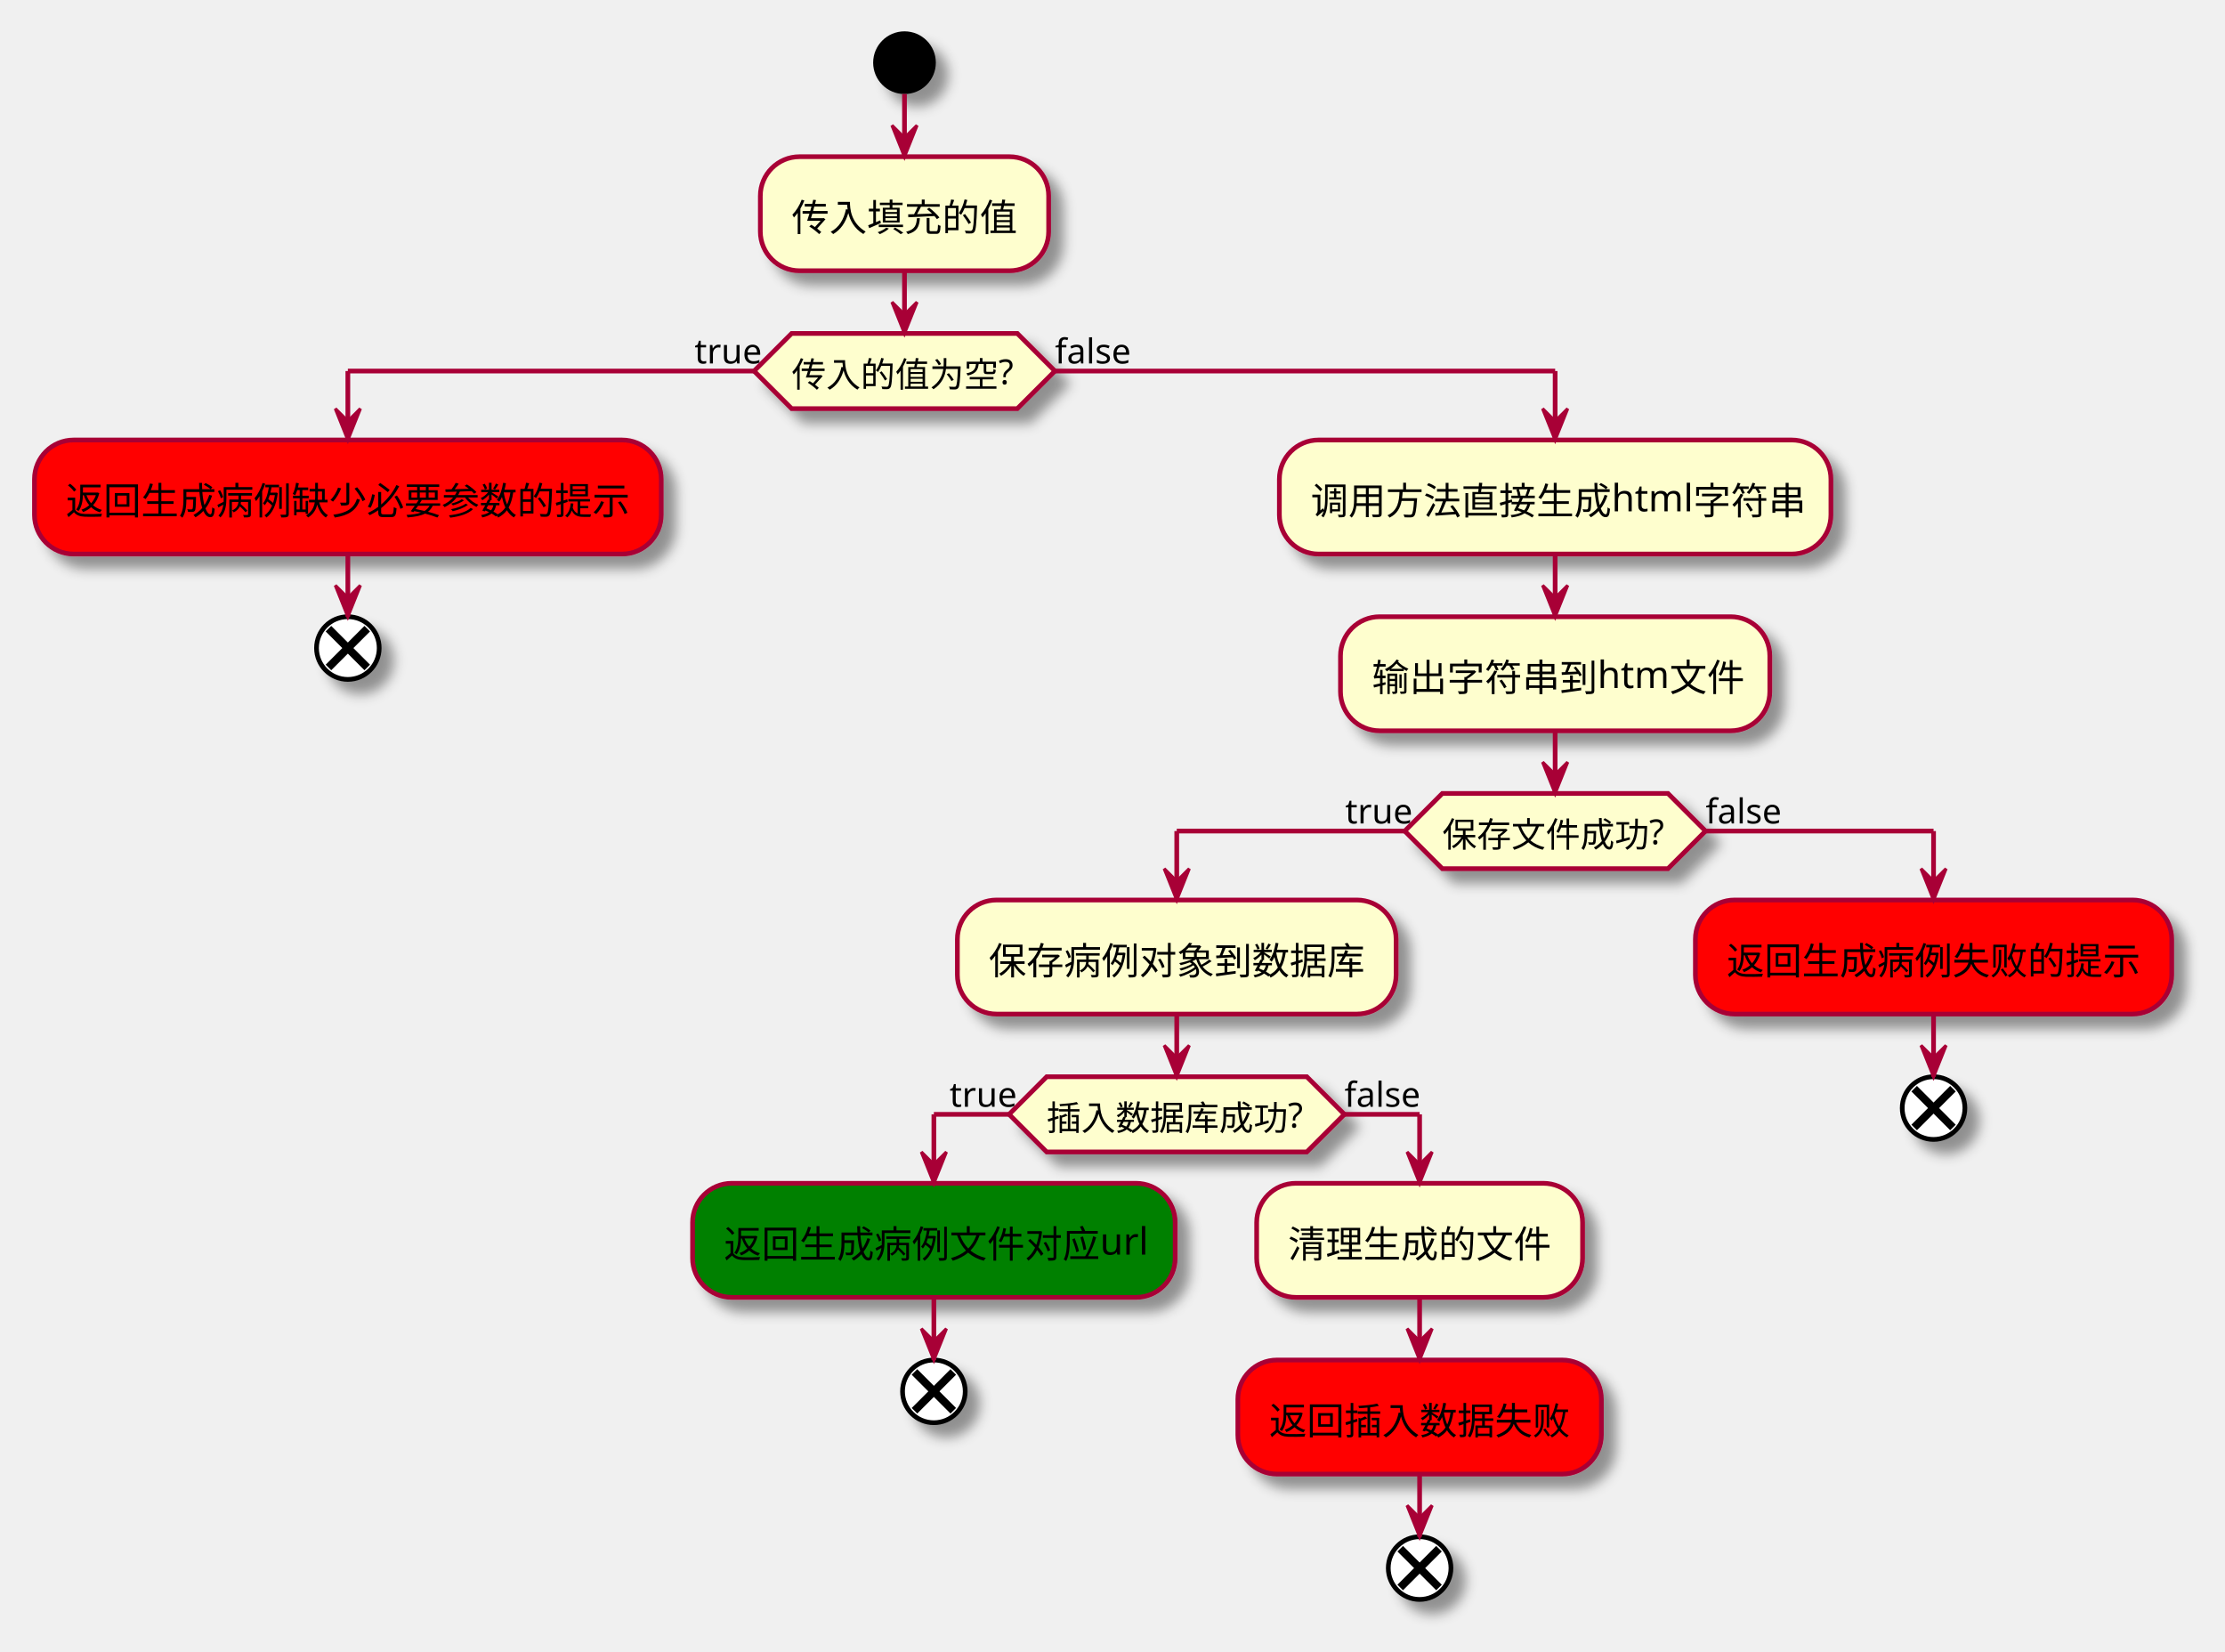
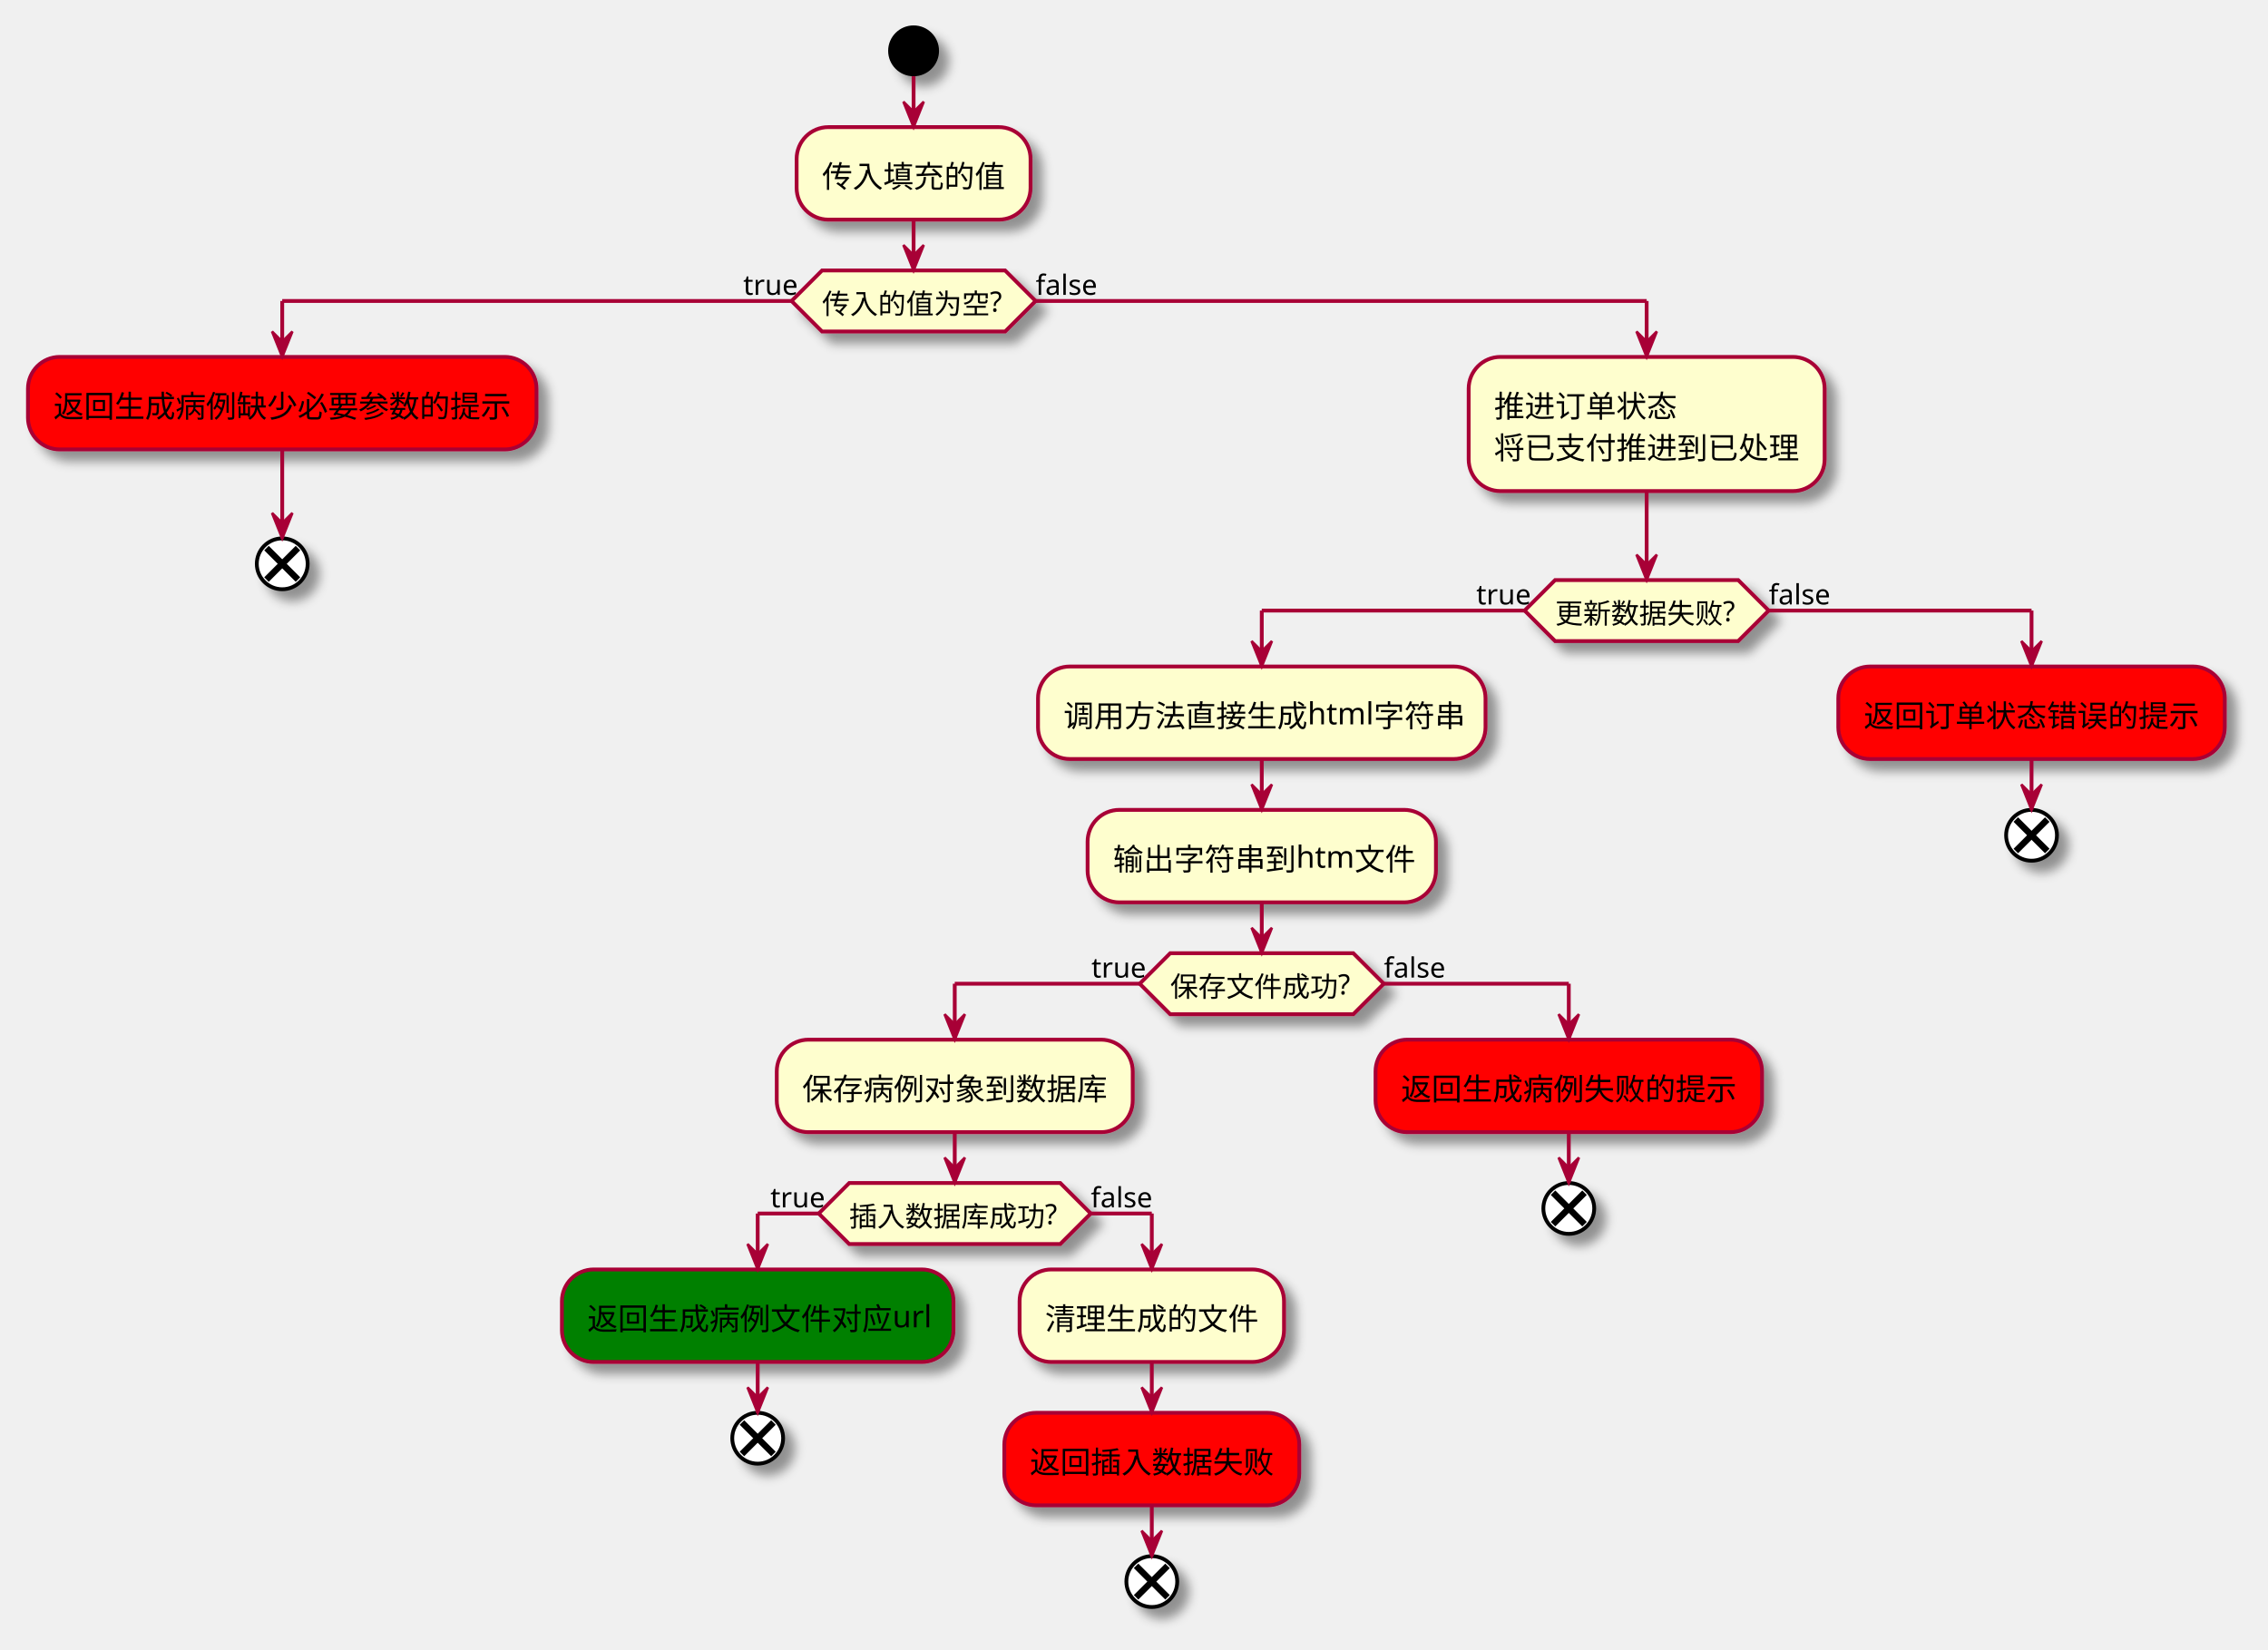
- <svg xmlns="http://www.w3.org/2000/svg" contentScriptType="application/ecmascript" contentStyleType="text/css" height="527px" preserveAspectRatio="none" style="width:710px;height:527px;" version="1.1" viewBox="0 0 710 527" width="710px" zoomAndPan="magnify">
+ <svg xmlns="http://www.w3.org/2000/svg" contentScriptType="application/ecmascript" contentStyleType="text/css" height="649px" preserveAspectRatio="none" style="width:892px;height:649px;" version="1.1" viewBox="0 0 892 649" width="892px" zoomAndPan="magnify">
  <defs>
-     <filter height="300%" id="f1plk6boguj3f5" width="300%" x="-1" y="-1">
+     <filter height="300%" id="fk7ai7f62mwpp" width="300%" x="-1" y="-1">
      <feGaussianBlur result="blurOut" stdDeviation="2.0" />
      <feColorMatrix in="blurOut" result="blurOut2" type="matrix" values="0 0 0 0 0 0 0 0 0 0 0 0 0 0 0 0 0 0 .4 0" />
      <feOffset dx="4.0" dy="4.0" in="blurOut2" result="blurOut3" />
      <feBlend in="SourceGraphic" in2="blurOut3" mode="normal" />
    </filter>
  </defs>
  <g>
-     <ellipse cx="288.625" cy="20" fill="#000000" filter="url(#f1plk6boguj3f5)" rx="10" ry="10" style="stroke:none;stroke-width:1.0;" />
-     <rect fill="#FEFECE" filter="url(#f1plk6boguj3f5)" height="36.389" rx="12.5" ry="12.5" style="stroke:#A80036;stroke-width:1.5;" width="92" x="242.625" y="50" />
-     <text fill="#000000" font-family="sans-serif" font-size="12" lengthAdjust="spacing" textLength="72" x="252.625" y="73.752">传入填充的值</text>
-     <polygon fill="#FEFECE" filter="url(#f1plk6boguj3f5)" points="252.625,106.389,324.625,106.389,336.625,118.389,324.625,130.389,252.625,130.389,240.625,118.389,252.625,106.389" style="stroke:#A80036;stroke-width:1.5;" />
-     <text fill="#000000" font-family="sans-serif" font-size="11" lengthAdjust="spacing" textLength="72" x="252.625" y="123.483">传入的值为空?</text>
-     <text fill="#000000" font-family="sans-serif" font-size="11" lengthAdjust="spacing" textLength="19" x="221.625" y="115.972">true</text>
-     <text fill="#000000" font-family="sans-serif" font-size="11" lengthAdjust="spacing" textLength="24" x="336.625" y="115.972">false</text>
-     <rect fill="#FF0000" filter="url(#f1plk6boguj3f5)" height="36.389" rx="12.5" ry="12.5" style="stroke:#A80036;stroke-width:1.5;" width="200" x="11" y="140.389" />
+     <ellipse cx="359.312" cy="20" fill="#000000" filter="url(#fk7ai7f62mwpp)" rx="10" ry="10" style="stroke:none;stroke-width:1.0;" />
+     <rect fill="#FEFECE" filter="url(#fk7ai7f62mwpp)" height="36.389" rx="12.5" ry="12.5" style="stroke:#A80036;stroke-width:1.5;" width="92" x="313.312" y="50" />
+     <text fill="#000000" font-family="sans-serif" font-size="12" lengthAdjust="spacing" textLength="72" x="323.312" y="73.752">传入填充的值</text>
+     <polygon fill="#FEFECE" filter="url(#fk7ai7f62mwpp)" points="323.312,106.389,395.312,106.389,407.312,118.389,395.312,130.389,323.312,130.389,311.312,118.389,323.312,106.389" style="stroke:#A80036;stroke-width:1.5;" />
+     <text fill="#000000" font-family="sans-serif" font-size="11" lengthAdjust="spacing" textLength="72" x="323.312" y="123.483">传入的值为空?</text>
+     <text fill="#000000" font-family="sans-serif" font-size="11" lengthAdjust="spacing" textLength="19" x="292.312" y="115.972">true</text>
+     <text fill="#000000" font-family="sans-serif" font-size="11" lengthAdjust="spacing" textLength="24" x="407.312" y="115.972">false</text>
+     <rect fill="#FF0000" filter="url(#fk7ai7f62mwpp)" height="36.389" rx="12.5" ry="12.5" style="stroke:#A80036;stroke-width:1.5;" width="200" x="11" y="140.389" />
    <text fill="#000000" font-family="sans-serif" font-size="12" lengthAdjust="spacing" textLength="180" x="21" y="164.141">返回生成病例缺少必要参数的提示</text>
-     <ellipse cx="111" cy="206.777" fill="#FFFFFF" filter="url(#f1plk6boguj3f5)" rx="10" ry="10" style="stroke:#000000;stroke-width:1.5;" />
-     <line style="stroke:#000000;stroke-width:2.5;" x1="104.813" x2="117.187" y1="200.59" y2="212.964" />
-     <line style="stroke:#000000;stroke-width:2.5;" x1="117.187" x2="104.813" y1="200.59" y2="212.964" />
-     <rect fill="#FEFECE" filter="url(#f1plk6boguj3f5)" height="36.389" rx="12.5" ry="12.5" style="stroke:#A80036;stroke-width:1.5;" width="176" x="408.25" y="140.389" />
-     <text fill="#000000" font-family="sans-serif" font-size="12" lengthAdjust="spacing" textLength="156" x="418.25" y="164.141">调用方法直接生成html字符串</text>
-     <rect fill="#FEFECE" filter="url(#f1plk6boguj3f5)" height="36.389" rx="12.5" ry="12.5" style="stroke:#A80036;stroke-width:1.5;" width="137" x="427.75" y="196.777" />
-     <text fill="#000000" font-family="sans-serif" font-size="12" lengthAdjust="spacing" textLength="117" x="437.75" y="220.529">输出字符串到htm文件</text>
-     <polygon fill="#FEFECE" filter="url(#f1plk6boguj3f5)" points="460.25,253.166,532.25,253.166,544.25,265.166,532.25,277.166,460.25,277.166,448.25,265.166,460.25,253.166" style="stroke:#A80036;stroke-width:1.5;" />
-     <text fill="#000000" font-family="sans-serif" font-size="11" lengthAdjust="spacing" textLength="72" x="460.25" y="270.26">保存文件成功?</text>
-     <text fill="#000000" font-family="sans-serif" font-size="11" lengthAdjust="spacing" textLength="19" x="429.25" y="262.749">true</text>
-     <text fill="#000000" font-family="sans-serif" font-size="11" lengthAdjust="spacing" textLength="24" x="544.25" y="262.749">false</text>
-     <rect fill="#FEFECE" filter="url(#f1plk6boguj3f5)" height="36.389" rx="12.5" ry="12.5" style="stroke:#A80036;stroke-width:1.5;" width="140" x="305.5" y="287.166" />
-     <text fill="#000000" font-family="sans-serif" font-size="12" lengthAdjust="spacing" textLength="120" x="315.5" y="310.918">保存病例对象到数据库</text>
-     <polygon fill="#FEFECE" filter="url(#f1plk6boguj3f5)" points="334,343.555,417,343.555,429,355.555,417,367.555,334,367.555,322,355.555,334,343.555" style="stroke:#A80036;stroke-width:1.5;" />
-     <text fill="#000000" font-family="sans-serif" font-size="11" lengthAdjust="spacing" textLength="83" x="334" y="360.649">插入数据库成功?</text>
-     <text fill="#000000" font-family="sans-serif" font-size="11" lengthAdjust="spacing" textLength="19" x="303" y="353.138">true</text>
-     <text fill="#000000" font-family="sans-serif" font-size="11" lengthAdjust="spacing" textLength="24" x="429" y="353.138">false</text>
-     <rect fill="#008000" filter="url(#f1plk6boguj3f5)" height="36.389" rx="12.5" ry="12.5" style="stroke:#A80036;stroke-width:1.5;" width="154" x="221" y="377.555" />
-     <text fill="#000000" font-family="sans-serif" font-size="12" lengthAdjust="spacing" textLength="134" x="231" y="401.307">返回生成病例文件对应url</text>
-     <ellipse cx="298" cy="443.943" fill="#FFFFFF" filter="url(#f1plk6boguj3f5)" rx="10" ry="10" style="stroke:#000000;stroke-width:1.5;" />
-     <line style="stroke:#000000;stroke-width:2.5;" x1="291.813" x2="304.187" y1="437.756" y2="450.13" />
-     <line style="stroke:#000000;stroke-width:2.5;" x1="304.187" x2="291.813" y1="437.756" y2="450.13" />
-     <rect fill="#FEFECE" filter="url(#f1plk6boguj3f5)" height="36.389" rx="12.5" ry="12.5" style="stroke:#A80036;stroke-width:1.5;" width="104" x="401" y="377.555" />
-     <text fill="#000000" font-family="sans-serif" font-size="12" lengthAdjust="spacing" textLength="84" x="411" y="401.307">清理生成的文件</text>
-     <rect fill="#FF0000" filter="url(#f1plk6boguj3f5)" height="36.389" rx="12.5" ry="12.5" style="stroke:#A80036;stroke-width:1.5;" width="116" x="395" y="433.943" />
-     <text fill="#000000" font-family="sans-serif" font-size="12" lengthAdjust="spacing" textLength="96" x="405" y="457.695">返回插入数据失败</text>
-     <ellipse cx="453" cy="500.332" fill="#FFFFFF" filter="url(#f1plk6boguj3f5)" rx="10" ry="10" style="stroke:#000000;stroke-width:1.5;" />
-     <line style="stroke:#000000;stroke-width:2.5;" x1="446.813" x2="459.187" y1="494.145" y2="506.519" />
-     <line style="stroke:#000000;stroke-width:2.5;" x1="459.187" x2="446.813" y1="494.145" y2="506.519" />
-     <rect fill="#FF0000" filter="url(#f1plk6boguj3f5)" height="36.389" rx="12.5" ry="12.5" style="stroke:#A80036;stroke-width:1.5;" width="152" x="541" y="287.166" />
-     <text fill="#000000" font-family="sans-serif" font-size="12" lengthAdjust="spacing" textLength="132" x="551" y="310.918">返回生成病例失败的提示</text>
-     <ellipse cx="617" cy="353.555" fill="#FFFFFF" filter="url(#f1plk6boguj3f5)" rx="10" ry="10" style="stroke:#000000;stroke-width:1.5;" />
-     <line style="stroke:#000000;stroke-width:2.5;" x1="610.813" x2="623.187" y1="347.368" y2="359.742" />
-     <line style="stroke:#000000;stroke-width:2.5;" x1="623.187" x2="610.813" y1="347.368" y2="359.742" />
-     <line style="stroke:#A80036;stroke-width:1.5;" x1="288.625" x2="288.625" y1="30" y2="50" />
-     <polygon fill="#A80036" points="284.625,40,288.625,50,292.625,40,288.625,44" style="stroke:#A80036;stroke-width:1.0;" />
-     <line style="stroke:#A80036;stroke-width:1.5;" x1="111" x2="111" y1="176.777" y2="196.777" />
-     <polygon fill="#A80036" points="107,186.777,111,196.777,115,186.777,111,190.777" style="stroke:#A80036;stroke-width:1.0;" />
-     <line style="stroke:#A80036;stroke-width:1.5;" x1="496.25" x2="496.25" y1="176.777" y2="196.777" />
-     <polygon fill="#A80036" points="492.25,186.777,496.25,196.777,500.25,186.777,496.25,190.777" style="stroke:#A80036;stroke-width:1.0;" />
-     <line style="stroke:#A80036;stroke-width:1.5;" x1="298" x2="298" y1="413.943" y2="433.943" />
-     <polygon fill="#A80036" points="294,423.943,298,433.943,302,423.943,298,427.943" style="stroke:#A80036;stroke-width:1.0;" />
-     <line style="stroke:#A80036;stroke-width:1.5;" x1="453" x2="453" y1="413.943" y2="433.943" />
-     <polygon fill="#A80036" points="449,423.943,453,433.943,457,423.943,453,427.943" style="stroke:#A80036;stroke-width:1.0;" />
-     <line style="stroke:#A80036;stroke-width:1.5;" x1="453" x2="453" y1="470.332" y2="490.332" />
-     <polygon fill="#A80036" points="449,480.332,453,490.332,457,480.332,453,484.332" style="stroke:#A80036;stroke-width:1.0;" />
-     <line style="stroke:#A80036;stroke-width:1.5;" x1="322" x2="298" y1="355.555" y2="355.555" />
-     <line style="stroke:#A80036;stroke-width:1.5;" x1="298" x2="298" y1="355.555" y2="377.555" />
-     <polygon fill="#A80036" points="294,367.555,298,377.555,302,367.555,298,371.555" style="stroke:#A80036;stroke-width:1.0;" />
-     <line style="stroke:#A80036;stroke-width:1.5;" x1="429" x2="453" y1="355.555" y2="355.555" />
-     <line style="stroke:#A80036;stroke-width:1.5;" x1="453" x2="453" y1="355.555" y2="377.555" />
-     <polygon fill="#A80036" points="449,367.555,453,377.555,457,367.555,453,371.555" style="stroke:#A80036;stroke-width:1.0;" />
-     <line style="stroke:#A80036;stroke-width:1.5;" x1="375.5" x2="375.5" y1="323.555" y2="343.555" />
-     <polygon fill="#A80036" points="371.5,333.555,375.5,343.555,379.5,333.555,375.5,337.555" style="stroke:#A80036;stroke-width:1.0;" />
-     <line style="stroke:#A80036;stroke-width:1.5;" x1="617" x2="617" y1="323.555" y2="343.555" />
-     <polygon fill="#A80036" points="613,333.555,617,343.555,621,333.555,617,337.555" style="stroke:#A80036;stroke-width:1.0;" />
-     <line style="stroke:#A80036;stroke-width:1.5;" x1="448.25" x2="375.5" y1="265.166" y2="265.166" />
-     <line style="stroke:#A80036;stroke-width:1.5;" x1="375.5" x2="375.5" y1="265.166" y2="287.166" />
-     <polygon fill="#A80036" points="371.5,277.166,375.5,287.166,379.5,277.166,375.5,281.166" style="stroke:#A80036;stroke-width:1.0;" />
-     <line style="stroke:#A80036;stroke-width:1.5;" x1="544.25" x2="617" y1="265.166" y2="265.166" />
-     <line style="stroke:#A80036;stroke-width:1.5;" x1="617" x2="617" y1="265.166" y2="287.166" />
-     <polygon fill="#A80036" points="613,277.166,617,287.166,621,277.166,617,281.166" style="stroke:#A80036;stroke-width:1.0;" />
-     <line style="stroke:#A80036;stroke-width:1.5;" x1="496.25" x2="496.25" y1="233.166" y2="253.166" />
-     <polygon fill="#A80036" points="492.25,243.166,496.25,253.166,500.25,243.166,496.25,247.166" style="stroke:#A80036;stroke-width:1.0;" />
-     <line style="stroke:#A80036;stroke-width:1.5;" x1="240.625" x2="111" y1="118.389" y2="118.389" />
+     <ellipse cx="111" cy="221.777" fill="#FFFFFF" filter="url(#fk7ai7f62mwpp)" rx="10" ry="10" style="stroke:#000000;stroke-width:1.5;" />
+     <line style="stroke:#000000;stroke-width:2.5;" x1="104.813" x2="117.187" y1="215.59" y2="227.964" />
+     <line style="stroke:#000000;stroke-width:2.5;" x1="117.187" x2="104.813" y1="215.59" y2="227.964" />
+     <rect fill="#FEFECE" filter="url(#fk7ai7f62mwpp)" height="52.777" rx="12.5" ry="12.5" style="stroke:#A80036;stroke-width:1.5;" width="140" x="577.625" y="140.389" />
+     <text fill="#000000" font-family="sans-serif" font-size="12" lengthAdjust="spacing" textLength="72" x="587.625" y="164.141">推进订单状态</text>
+     <text fill="#000000" font-family="sans-serif" font-size="12" lengthAdjust="spacing" textLength="120" x="587.625" y="180.529">将已支付推进到已处理</text>
+     <polygon fill="#FEFECE" filter="url(#fk7ai7f62mwpp)" points="611.625,228.166,683.625,228.166,695.625,240.166,683.625,252.166,611.625,252.166,599.625,240.166,611.625,228.166" style="stroke:#A80036;stroke-width:1.5;" />
+     <text fill="#000000" font-family="sans-serif" font-size="11" lengthAdjust="spacing" textLength="72" x="611.625" y="245.261">更新数据失败?</text>
+     <text fill="#000000" font-family="sans-serif" font-size="11" lengthAdjust="spacing" textLength="19" x="580.625" y="237.749">true</text>
+     <text fill="#000000" font-family="sans-serif" font-size="11" lengthAdjust="spacing" textLength="24" x="695.625" y="237.749">false</text>
+     <rect fill="#FEFECE" filter="url(#fk7ai7f62mwpp)" height="36.389" rx="12.5" ry="12.5" style="stroke:#A80036;stroke-width:1.5;" width="176" x="408.25" y="262.166" />
+     <text fill="#000000" font-family="sans-serif" font-size="12" lengthAdjust="spacing" textLength="156" x="418.25" y="285.918">调用方法直接生成html字符串</text>
+     <rect fill="#FEFECE" filter="url(#fk7ai7f62mwpp)" height="36.389" rx="12.5" ry="12.5" style="stroke:#A80036;stroke-width:1.5;" width="137" x="427.75" y="318.555" />
+     <text fill="#000000" font-family="sans-serif" font-size="12" lengthAdjust="spacing" textLength="117" x="437.75" y="342.307">输出字符串到htm文件</text>
+     <polygon fill="#FEFECE" filter="url(#fk7ai7f62mwpp)" points="460.25,374.943,532.25,374.943,544.25,386.943,532.25,398.943,460.25,398.943,448.25,386.943,460.25,374.943" style="stroke:#A80036;stroke-width:1.5;" />
+     <text fill="#000000" font-family="sans-serif" font-size="11" lengthAdjust="spacing" textLength="72" x="460.25" y="392.038">保存文件成功?</text>
+     <text fill="#000000" font-family="sans-serif" font-size="11" lengthAdjust="spacing" textLength="19" x="429.25" y="384.526">true</text>
+     <text fill="#000000" font-family="sans-serif" font-size="11" lengthAdjust="spacing" textLength="24" x="544.25" y="384.526">false</text>
+     <rect fill="#FEFECE" filter="url(#fk7ai7f62mwpp)" height="36.389" rx="12.5" ry="12.5" style="stroke:#A80036;stroke-width:1.5;" width="140" x="305.5" y="408.943" />
+     <text fill="#000000" font-family="sans-serif" font-size="12" lengthAdjust="spacing" textLength="120" x="315.5" y="432.695">保存病例对象到数据库</text>
+     <polygon fill="#FEFECE" filter="url(#fk7ai7f62mwpp)" points="334,465.332,417,465.332,429,477.332,417,489.332,334,489.332,322,477.332,334,465.332" style="stroke:#A80036;stroke-width:1.5;" />
+     <text fill="#000000" font-family="sans-serif" font-size="11" lengthAdjust="spacing" textLength="83" x="334" y="482.426">插入数据库成功?</text>
+     <text fill="#000000" font-family="sans-serif" font-size="11" lengthAdjust="spacing" textLength="19" x="303" y="474.915">true</text>
+     <text fill="#000000" font-family="sans-serif" font-size="11" lengthAdjust="spacing" textLength="24" x="429" y="474.915">false</text>
+     <rect fill="#008000" filter="url(#fk7ai7f62mwpp)" height="36.389" rx="12.5" ry="12.5" style="stroke:#A80036;stroke-width:1.5;" width="154" x="221" y="499.332" />
+     <text fill="#000000" font-family="sans-serif" font-size="12" lengthAdjust="spacing" textLength="134" x="231" y="523.084">返回生成病例文件对应url</text>
+     <ellipse cx="298" cy="565.721" fill="#FFFFFF" filter="url(#fk7ai7f62mwpp)" rx="10" ry="10" style="stroke:#000000;stroke-width:1.5;" />
+     <line style="stroke:#000000;stroke-width:2.5;" x1="291.813" x2="304.187" y1="559.534" y2="571.908" />
+     <line style="stroke:#000000;stroke-width:2.5;" x1="304.187" x2="291.813" y1="559.534" y2="571.908" />
+     <rect fill="#FEFECE" filter="url(#fk7ai7f62mwpp)" height="36.389" rx="12.5" ry="12.5" style="stroke:#A80036;stroke-width:1.5;" width="104" x="401" y="499.332" />
+     <text fill="#000000" font-family="sans-serif" font-size="12" lengthAdjust="spacing" textLength="84" x="411" y="523.084">清理生成的文件</text>
+     <rect fill="#FF0000" filter="url(#fk7ai7f62mwpp)" height="36.389" rx="12.5" ry="12.5" style="stroke:#A80036;stroke-width:1.5;" width="116" x="395" y="555.721" />
+     <text fill="#000000" font-family="sans-serif" font-size="12" lengthAdjust="spacing" textLength="96" x="405" y="579.473">返回插入数据失败</text>
+     <ellipse cx="453" cy="622.109" fill="#FFFFFF" filter="url(#fk7ai7f62mwpp)" rx="10" ry="10" style="stroke:#000000;stroke-width:1.5;" />
+     <line style="stroke:#000000;stroke-width:2.5;" x1="446.813" x2="459.187" y1="615.922" y2="628.297" />
+     <line style="stroke:#000000;stroke-width:2.5;" x1="459.187" x2="446.813" y1="615.922" y2="628.297" />
+     <rect fill="#FF0000" filter="url(#fk7ai7f62mwpp)" height="36.389" rx="12.5" ry="12.5" style="stroke:#A80036;stroke-width:1.5;" width="152" x="541" y="408.943" />
+     <text fill="#000000" font-family="sans-serif" font-size="12" lengthAdjust="spacing" textLength="132" x="551" y="432.695">返回生成病例失败的提示</text>
+     <ellipse cx="617" cy="475.332" fill="#FFFFFF" filter="url(#fk7ai7f62mwpp)" rx="10" ry="10" style="stroke:#000000;stroke-width:1.5;" />
+     <line style="stroke:#000000;stroke-width:2.5;" x1="610.813" x2="623.187" y1="469.145" y2="481.519" />
+     <line style="stroke:#000000;stroke-width:2.5;" x1="623.187" x2="610.813" y1="469.145" y2="481.519" />
+     <rect fill="#FF0000" filter="url(#fk7ai7f62mwpp)" height="36.389" rx="12.5" ry="12.5" style="stroke:#A80036;stroke-width:1.5;" width="152" x="723" y="262.166" />
+     <text fill="#000000" font-family="sans-serif" font-size="12" lengthAdjust="spacing" textLength="132" x="733" y="285.918">返回订单状态错误的提示</text>
+     <ellipse cx="799" cy="328.555" fill="#FFFFFF" filter="url(#fk7ai7f62mwpp)" rx="10" ry="10" style="stroke:#000000;stroke-width:1.5;" />
+     <line style="stroke:#000000;stroke-width:2.5;" x1="792.813" x2="805.187" y1="322.368" y2="334.742" />
+     <line style="stroke:#000000;stroke-width:2.5;" x1="805.187" x2="792.813" y1="322.368" y2="334.742" />
+     <line style="stroke:#A80036;stroke-width:1.5;" x1="359.312" x2="359.312" y1="30" y2="50" />
+     <polygon fill="#A80036" points="355.312,40,359.312,50,363.312,40,359.312,44" style="stroke:#A80036;stroke-width:1.0;" />
+     <line style="stroke:#A80036;stroke-width:1.5;" x1="111" x2="111" y1="176.777" y2="211.777" />
+     <polygon fill="#A80036" points="107,201.777,111,211.777,115,201.777,111,205.777" style="stroke:#A80036;stroke-width:1.0;" />
+     <line style="stroke:#A80036;stroke-width:1.5;" x1="496.25" x2="496.25" y1="298.555" y2="318.555" />
+     <polygon fill="#A80036" points="492.25,308.555,496.25,318.555,500.25,308.555,496.25,312.555" style="stroke:#A80036;stroke-width:1.0;" />
+     <line style="stroke:#A80036;stroke-width:1.5;" x1="298" x2="298" y1="535.721" y2="555.721" />
+     <polygon fill="#A80036" points="294,545.721,298,555.721,302,545.721,298,549.721" style="stroke:#A80036;stroke-width:1.0;" />
+     <line style="stroke:#A80036;stroke-width:1.5;" x1="453" x2="453" y1="535.721" y2="555.721" />
+     <polygon fill="#A80036" points="449,545.721,453,555.721,457,545.721,453,549.721" style="stroke:#A80036;stroke-width:1.0;" />
+     <line style="stroke:#A80036;stroke-width:1.5;" x1="453" x2="453" y1="592.109" y2="612.109" />
+     <polygon fill="#A80036" points="449,602.109,453,612.109,457,602.109,453,606.109" style="stroke:#A80036;stroke-width:1.0;" />
+     <line style="stroke:#A80036;stroke-width:1.5;" x1="322" x2="298" y1="477.332" y2="477.332" />
+     <line style="stroke:#A80036;stroke-width:1.5;" x1="298" x2="298" y1="477.332" y2="499.332" />
+     <polygon fill="#A80036" points="294,489.332,298,499.332,302,489.332,298,493.332" style="stroke:#A80036;stroke-width:1.0;" />
+     <line style="stroke:#A80036;stroke-width:1.5;" x1="429" x2="453" y1="477.332" y2="477.332" />
+     <line style="stroke:#A80036;stroke-width:1.5;" x1="453" x2="453" y1="477.332" y2="499.332" />
+     <polygon fill="#A80036" points="449,489.332,453,499.332,457,489.332,453,493.332" style="stroke:#A80036;stroke-width:1.0;" />
+     <line style="stroke:#A80036;stroke-width:1.5;" x1="375.5" x2="375.5" y1="445.332" y2="465.332" />
+     <polygon fill="#A80036" points="371.5,455.332,375.5,465.332,379.5,455.332,375.5,459.332" style="stroke:#A80036;stroke-width:1.0;" />
+     <line style="stroke:#A80036;stroke-width:1.5;" x1="617" x2="617" y1="445.332" y2="465.332" />
+     <polygon fill="#A80036" points="613,455.332,617,465.332,621,455.332,617,459.332" style="stroke:#A80036;stroke-width:1.0;" />
+     <line style="stroke:#A80036;stroke-width:1.5;" x1="448.25" x2="375.5" y1="386.943" y2="386.943" />
+     <line style="stroke:#A80036;stroke-width:1.5;" x1="375.5" x2="375.5" y1="386.943" y2="408.943" />
+     <polygon fill="#A80036" points="371.5,398.943,375.5,408.943,379.5,398.943,375.5,402.943" style="stroke:#A80036;stroke-width:1.0;" />
+     <line style="stroke:#A80036;stroke-width:1.5;" x1="544.25" x2="617" y1="386.943" y2="386.943" />
+     <line style="stroke:#A80036;stroke-width:1.5;" x1="617" x2="617" y1="386.943" y2="408.943" />
+     <polygon fill="#A80036" points="613,398.943,617,408.943,621,398.943,617,402.943" style="stroke:#A80036;stroke-width:1.0;" />
+     <line style="stroke:#A80036;stroke-width:1.5;" x1="496.25" x2="496.25" y1="354.943" y2="374.943" />
+     <polygon fill="#A80036" points="492.25,364.943,496.25,374.943,500.25,364.943,496.25,368.943" style="stroke:#A80036;stroke-width:1.0;" />
+     <line style="stroke:#A80036;stroke-width:1.5;" x1="799" x2="799" y1="298.555" y2="318.555" />
+     <polygon fill="#A80036" points="795,308.555,799,318.555,803,308.555,799,312.555" style="stroke:#A80036;stroke-width:1.0;" />
+     <line style="stroke:#A80036;stroke-width:1.5;" x1="599.625" x2="496.25" y1="240.166" y2="240.166" />
+     <line style="stroke:#A80036;stroke-width:1.5;" x1="496.25" x2="496.25" y1="240.166" y2="262.166" />
+     <polygon fill="#A80036" points="492.25,252.166,496.25,262.166,500.25,252.166,496.25,256.166" style="stroke:#A80036;stroke-width:1.0;" />
+     <line style="stroke:#A80036;stroke-width:1.5;" x1="695.625" x2="799" y1="240.166" y2="240.166" />
+     <line style="stroke:#A80036;stroke-width:1.5;" x1="799" x2="799" y1="240.166" y2="262.166" />
+     <polygon fill="#A80036" points="795,252.166,799,262.166,803,252.166,799,256.166" style="stroke:#A80036;stroke-width:1.0;" />
+     <line style="stroke:#A80036;stroke-width:1.5;" x1="647.625" x2="647.625" y1="193.166" y2="228.166" />
+     <polygon fill="#A80036" points="643.625,218.166,647.625,228.166,651.625,218.166,647.625,222.166" style="stroke:#A80036;stroke-width:1.0;" />
+     <line style="stroke:#A80036;stroke-width:1.5;" x1="311.312" x2="111" y1="118.389" y2="118.389" />
    <line style="stroke:#A80036;stroke-width:1.5;" x1="111" x2="111" y1="118.389" y2="140.389" />
    <polygon fill="#A80036" points="107,130.389,111,140.389,115,130.389,111,134.389" style="stroke:#A80036;stroke-width:1.0;" />
-     <line style="stroke:#A80036;stroke-width:1.5;" x1="336.625" x2="496.25" y1="118.389" y2="118.389" />
-     <line style="stroke:#A80036;stroke-width:1.5;" x1="496.25" x2="496.25" y1="118.389" y2="140.389" />
-     <polygon fill="#A80036" points="492.25,130.389,496.25,140.389,500.25,130.389,496.25,134.389" style="stroke:#A80036;stroke-width:1.0;" />
-     <line style="stroke:#A80036;stroke-width:1.5;" x1="288.625" x2="288.625" y1="86.389" y2="106.389" />
-     <polygon fill="#A80036" points="284.625,96.389,288.625,106.389,292.625,96.389,288.625,100.389" style="stroke:#A80036;stroke-width:1.0;" />
+     <line style="stroke:#A80036;stroke-width:1.5;" x1="407.312" x2="647.625" y1="118.389" y2="118.389" />
+     <line style="stroke:#A80036;stroke-width:1.5;" x1="647.625" x2="647.625" y1="118.389" y2="140.389" />
+     <polygon fill="#A80036" points="643.625,130.389,647.625,140.389,651.625,130.389,647.625,134.389" style="stroke:#A80036;stroke-width:1.0;" />
+     <line style="stroke:#A80036;stroke-width:1.5;" x1="359.312" x2="359.312" y1="86.389" y2="106.389" />
+     <polygon fill="#A80036" points="355.312,96.389,359.312,106.389,363.312,96.389,359.312,100.389" style="stroke:#A80036;stroke-width:1.0;" />
  </g>
</svg>
